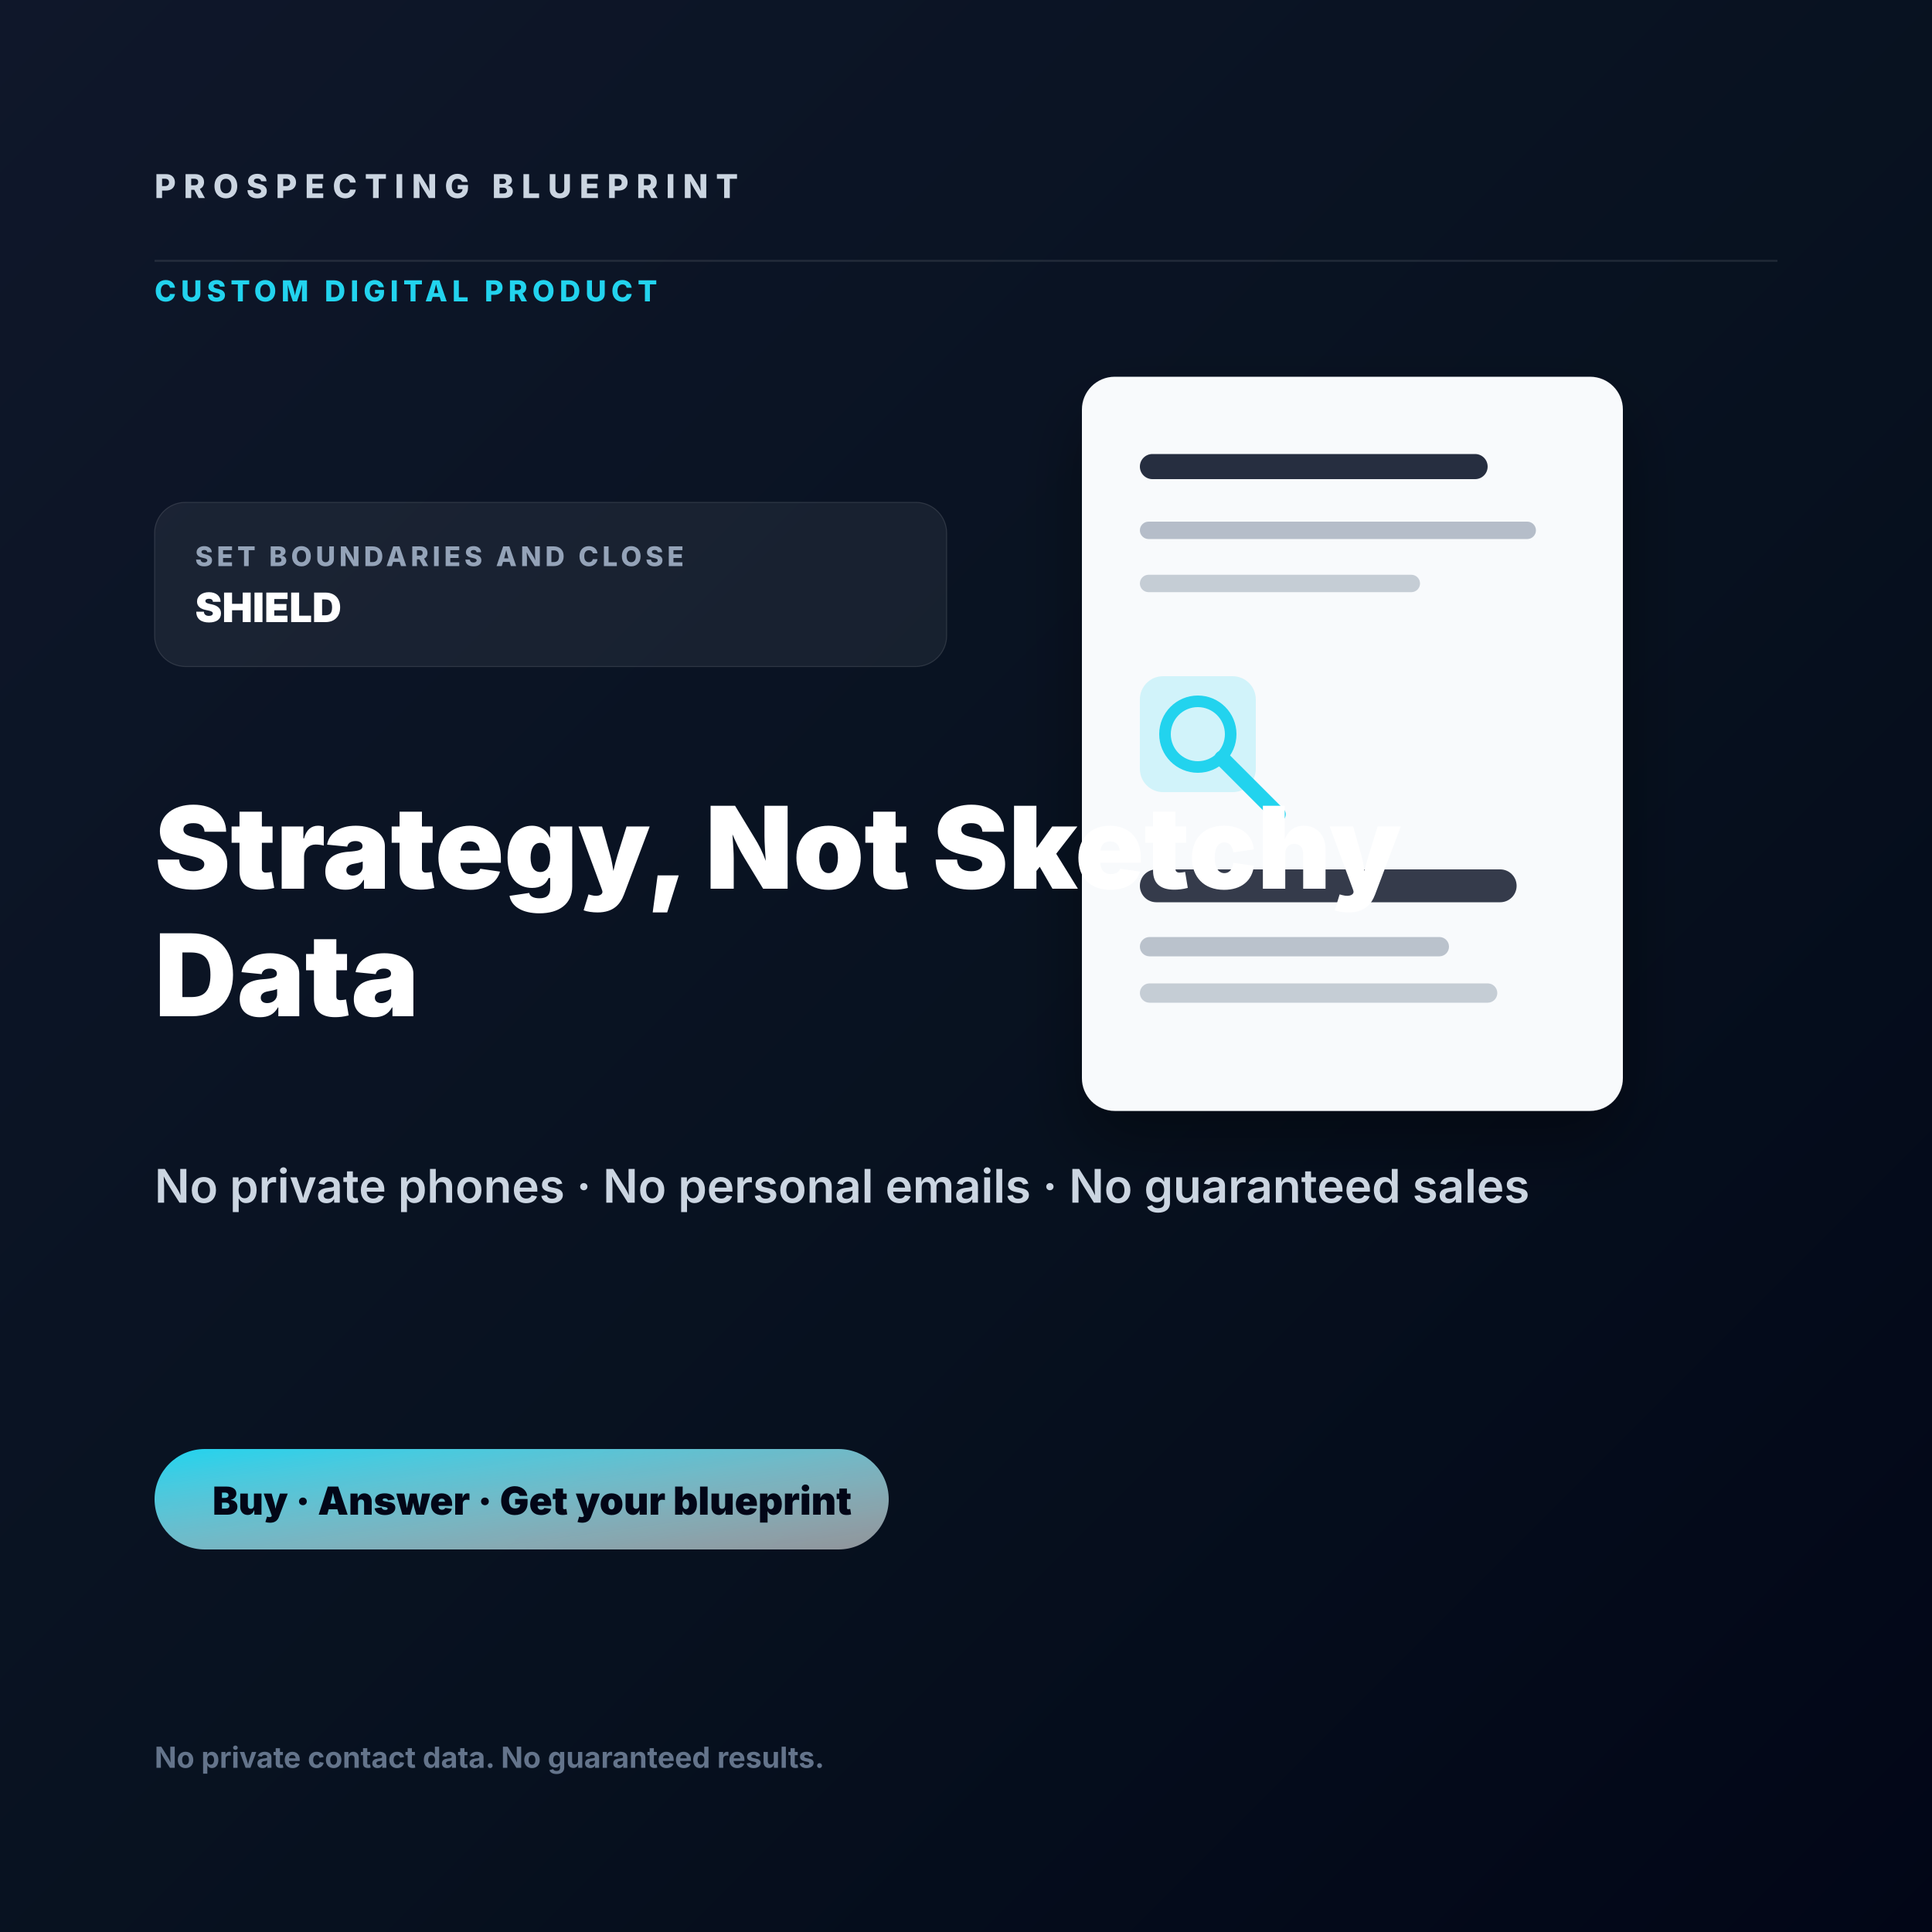
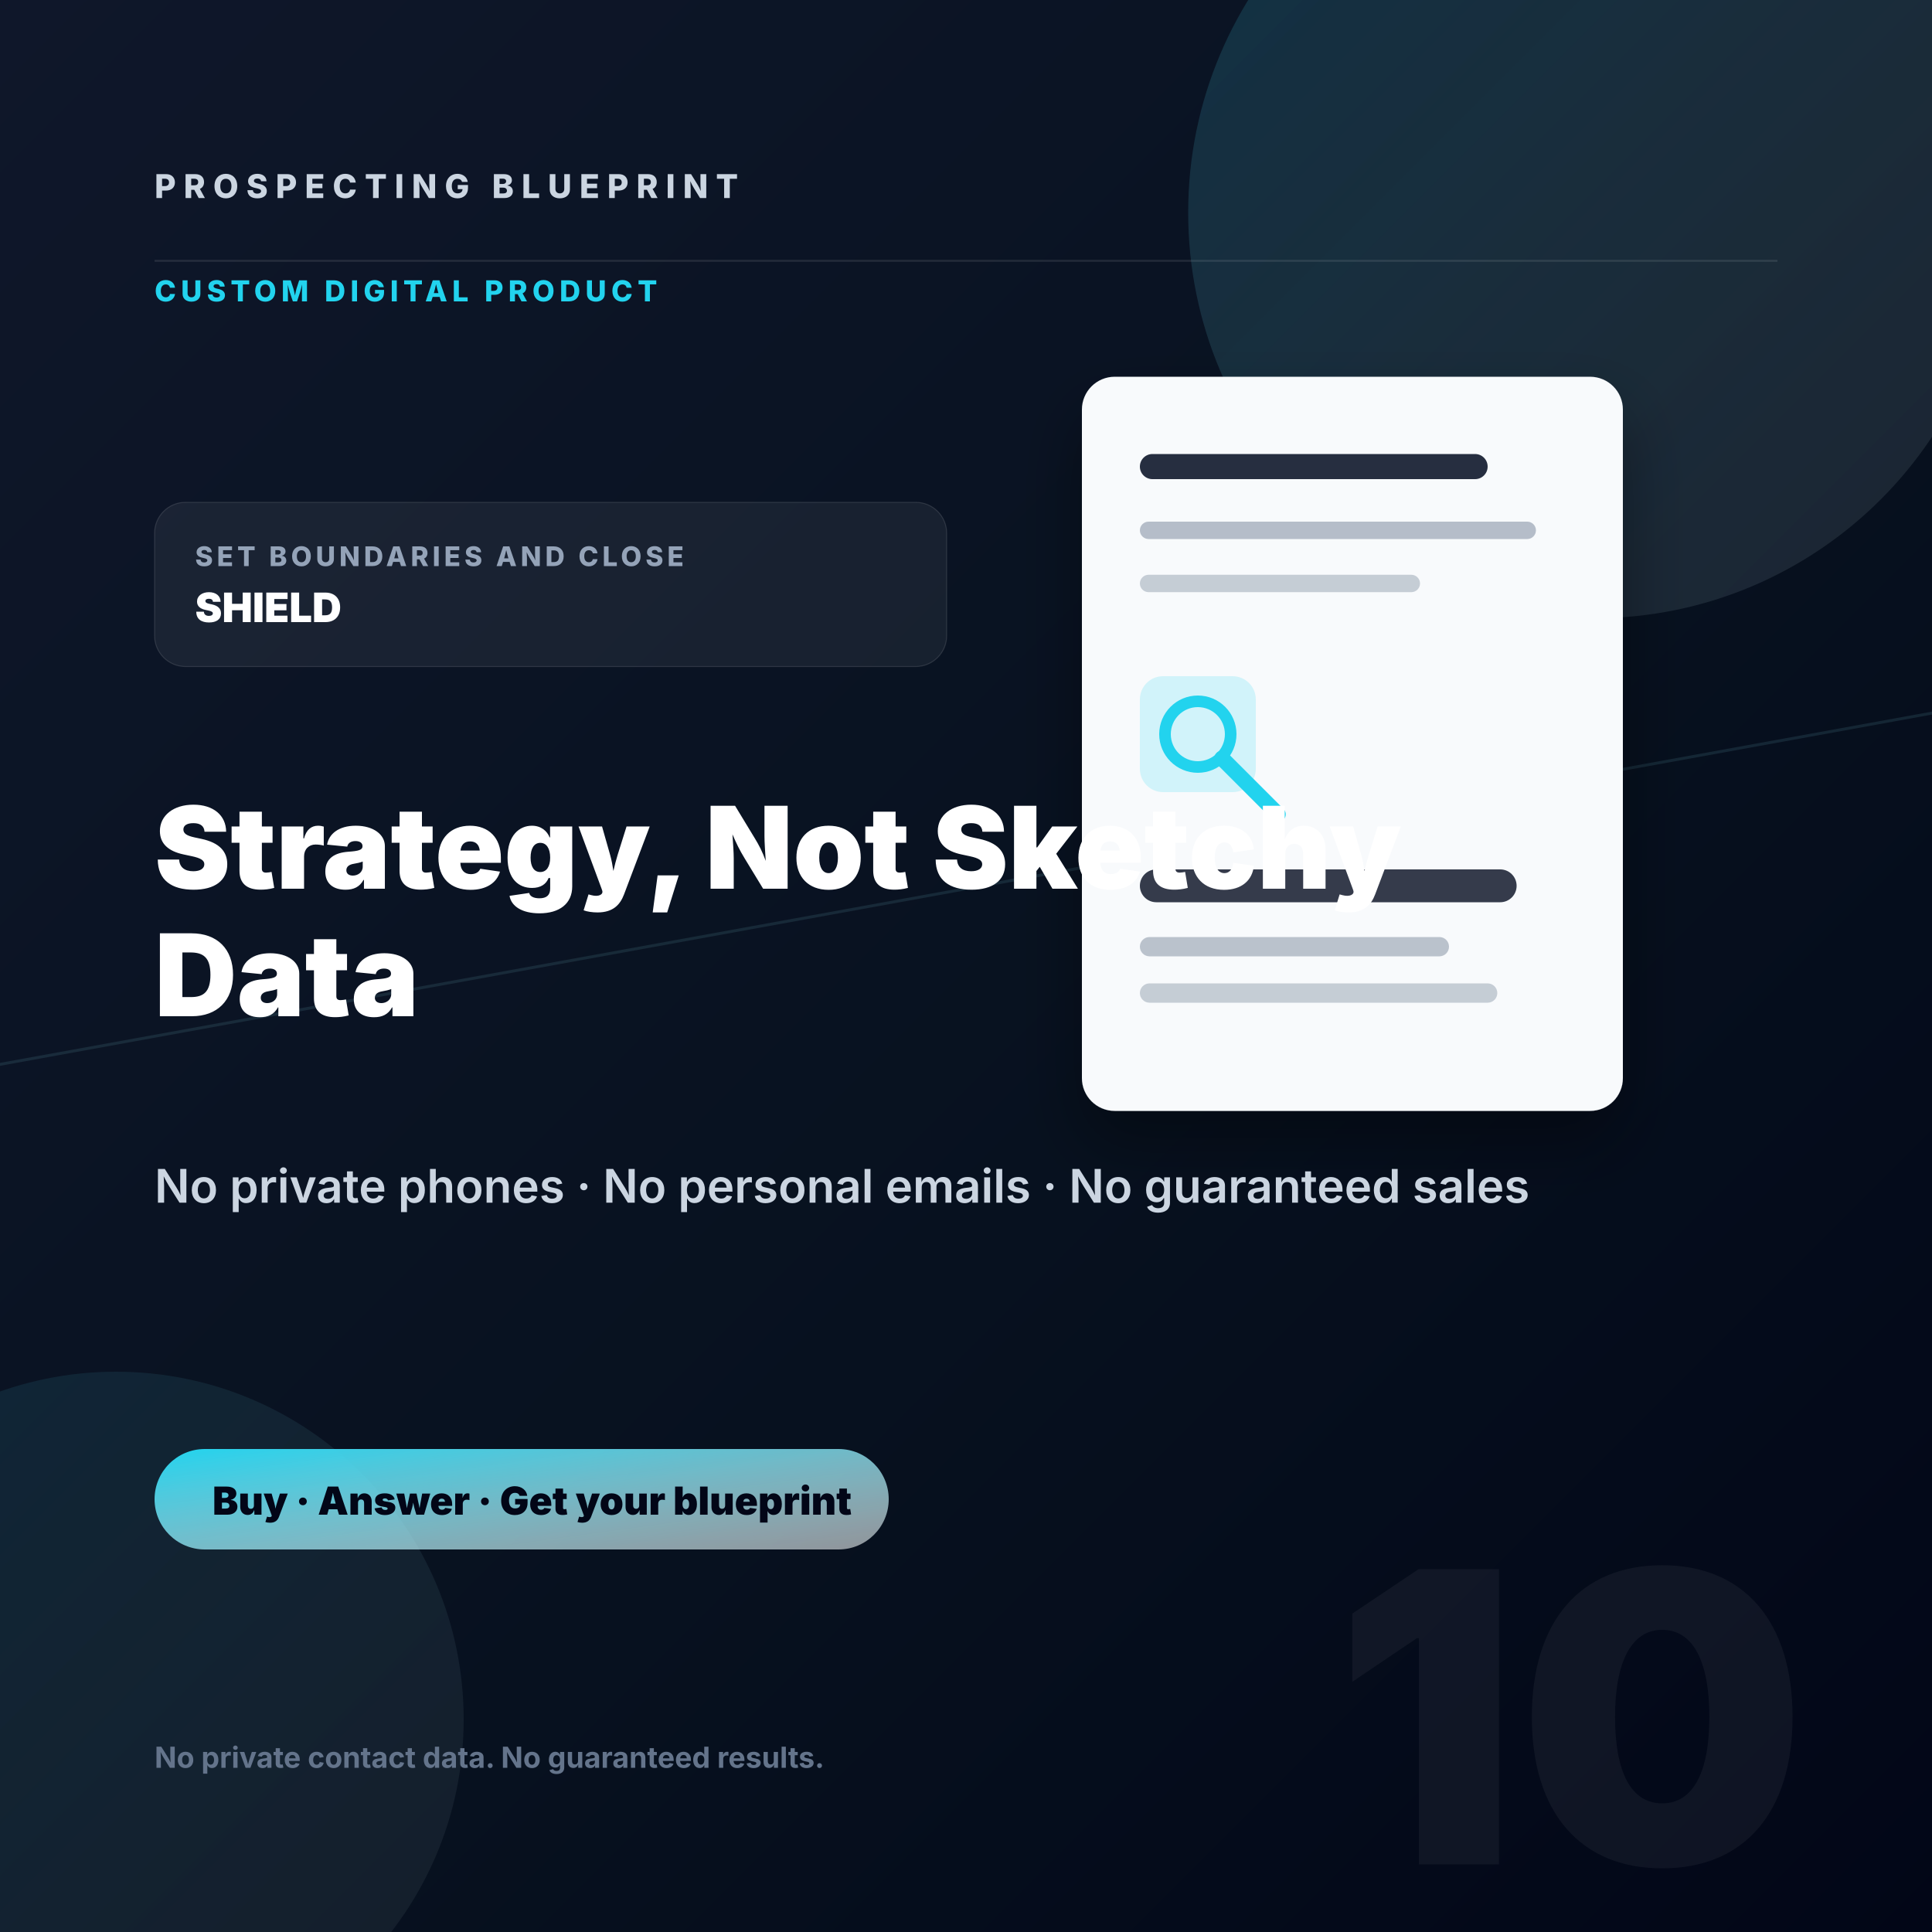
<svg xmlns="http://www.w3.org/2000/svg" width="2000" height="2000" viewBox="0 0 2000 2000" role="img" aria-label="Strategy, Not Sketchy Data">
  <defs>
    <linearGradient id="bg" x1="0" y1="0" x2="1" y2="1">
      <stop offset="0" stop-color="#0f172a" />
      <stop offset="0.58" stop-color="#07111f" />
      <stop offset="1" stop-color="#020617" />
    </linearGradient>
    <linearGradient id="accent" x1="0" y1="0" x2="1" y2="1">
      <stop offset="0" stop-color="#22d3ee" />
      <stop offset="1" stop-color="#ffffff" stop-opacity="0.55" />
    </linearGradient>
    <filter id="shadow" x="-20%" y="-20%" width="140%" height="140%">
      <feDropShadow dx="0" dy="36" stdDeviation="34" flood-color="#000000" flood-opacity="0.36" />
    </filter>
  </defs>
  <rect width="2000" height="2000" fill="url(#bg)" />
+   <g>
+     <circle cx="1650" cy="220" r="420" fill="url(#accent)" opacity="0.16" />
+     <circle cx="120" cy="1780" r="360" fill="url(#accent)" opacity="0.10" />
+   </g>
+   <path d="M-100 1120 L2100 720" stroke="url(#accent)" stroke-width="3" opacity="0.14" />
+   <text x="1870" y="1930" text-anchor="end" fill="rgba(255,255,255,.05)" font-family="Inter, Arial, sans-serif" font-size="420" font-weight="900">10</text>
  <path d="M160 270h1680" stroke="rgba(255,255,255,.1)" stroke-width="2" />
  <text x="160" y="205" fill="#cbd5e1" font-family="Inter, Arial, sans-serif" font-size="34" font-weight="800" letter-spacing="8">PROSPECTING BLUEPRINT</text>
  <text x="160" y="312" fill="#22d3ee" font-family="Inter, Arial, sans-serif" font-size="30" font-weight="800" letter-spacing="5">CUSTOM DIGITAL PRODUCT</text>
  <g filter="url(#shadow)">
    <rect x="1120" y="390" width="560" height="760" rx="34" fill="#f8fafc" />
    <rect x="1180" y="470" width="360" height="26" rx="13" fill="#0f172a" opacity="0.9" />
    <rect x="1180" y="540" width="410" height="18" rx="9" fill="#64748b" opacity="0.45" />
    <rect x="1180" y="595" width="290" height="18" rx="9" fill="#64748b" opacity="0.34" />
    <rect x="1180" y="700" width="120" height="120" rx="24" fill="#22d3ee" opacity="0.18" />
    <circle cx="1240" cy="760" r="34" fill="none" stroke="#22d3ee" stroke-width="12" />
    <path d="M1265 785l58 58" stroke="#22d3ee" stroke-width="16" stroke-linecap="round" />
    <rect x="1180" y="900" width="390" height="34" rx="17" fill="#0f172a" opacity="0.84" />
    <rect x="1180" y="970" width="320" height="20" rx="10" fill="#64748b" opacity="0.42" />
    <rect x="1180" y="1018" width="370" height="20" rx="10" fill="#64748b" opacity="0.34" />
  </g>
  <g transform="translate(160 520)">
    <rect x="0" y="0" width="820" height="170" rx="32" fill="rgba(255,255,255,.06)" stroke="rgba(255,255,255,.12)" />
    <text x="42" y="66" fill="#94a3b8" font-family="Inter, Arial, sans-serif" font-size="28" font-weight="800" letter-spacing="4">SET BOUNDARIES AND CLOSE</text>
    <text x="42" y="124" fill="#ffffff" font-family="Inter, Arial, sans-serif" font-size="42" font-weight="900">SHIELD</text>
  </g>
  <text x="160" y="920" fill="#ffffff" font-family="Inter, Arial, sans-serif" font-size="118" font-weight="900">
    <tspan x="160" dy="0">Strategy, Not Sketchy</tspan>
    <tspan x="160" dy="132">Data</tspan>
  </text>
  <text x="160" y="1245" fill="#cbd5e1" font-family="Inter, Arial, sans-serif" font-size="48" font-weight="600">
    <tspan x="160" dy="0">No private phones · No personal emails · No guaranteed sales</tspan>
    <tspan x="160" dy="66" />
  </text>
  <rect x="160" y="1500" width="760" height="104" rx="52" fill="url(#accent)" />
  <text x="220" y="1568" fill="#020617" font-family="Inter, Arial, sans-serif" font-size="40" font-weight="900">Buy · Answer · Get your blueprint</text>
  <text x="160" y="1830" fill="#64748b" font-family="Inter, Arial, sans-serif" font-size="30" font-weight="700">No private contact data. No guaranteed results.</text>
</svg>
